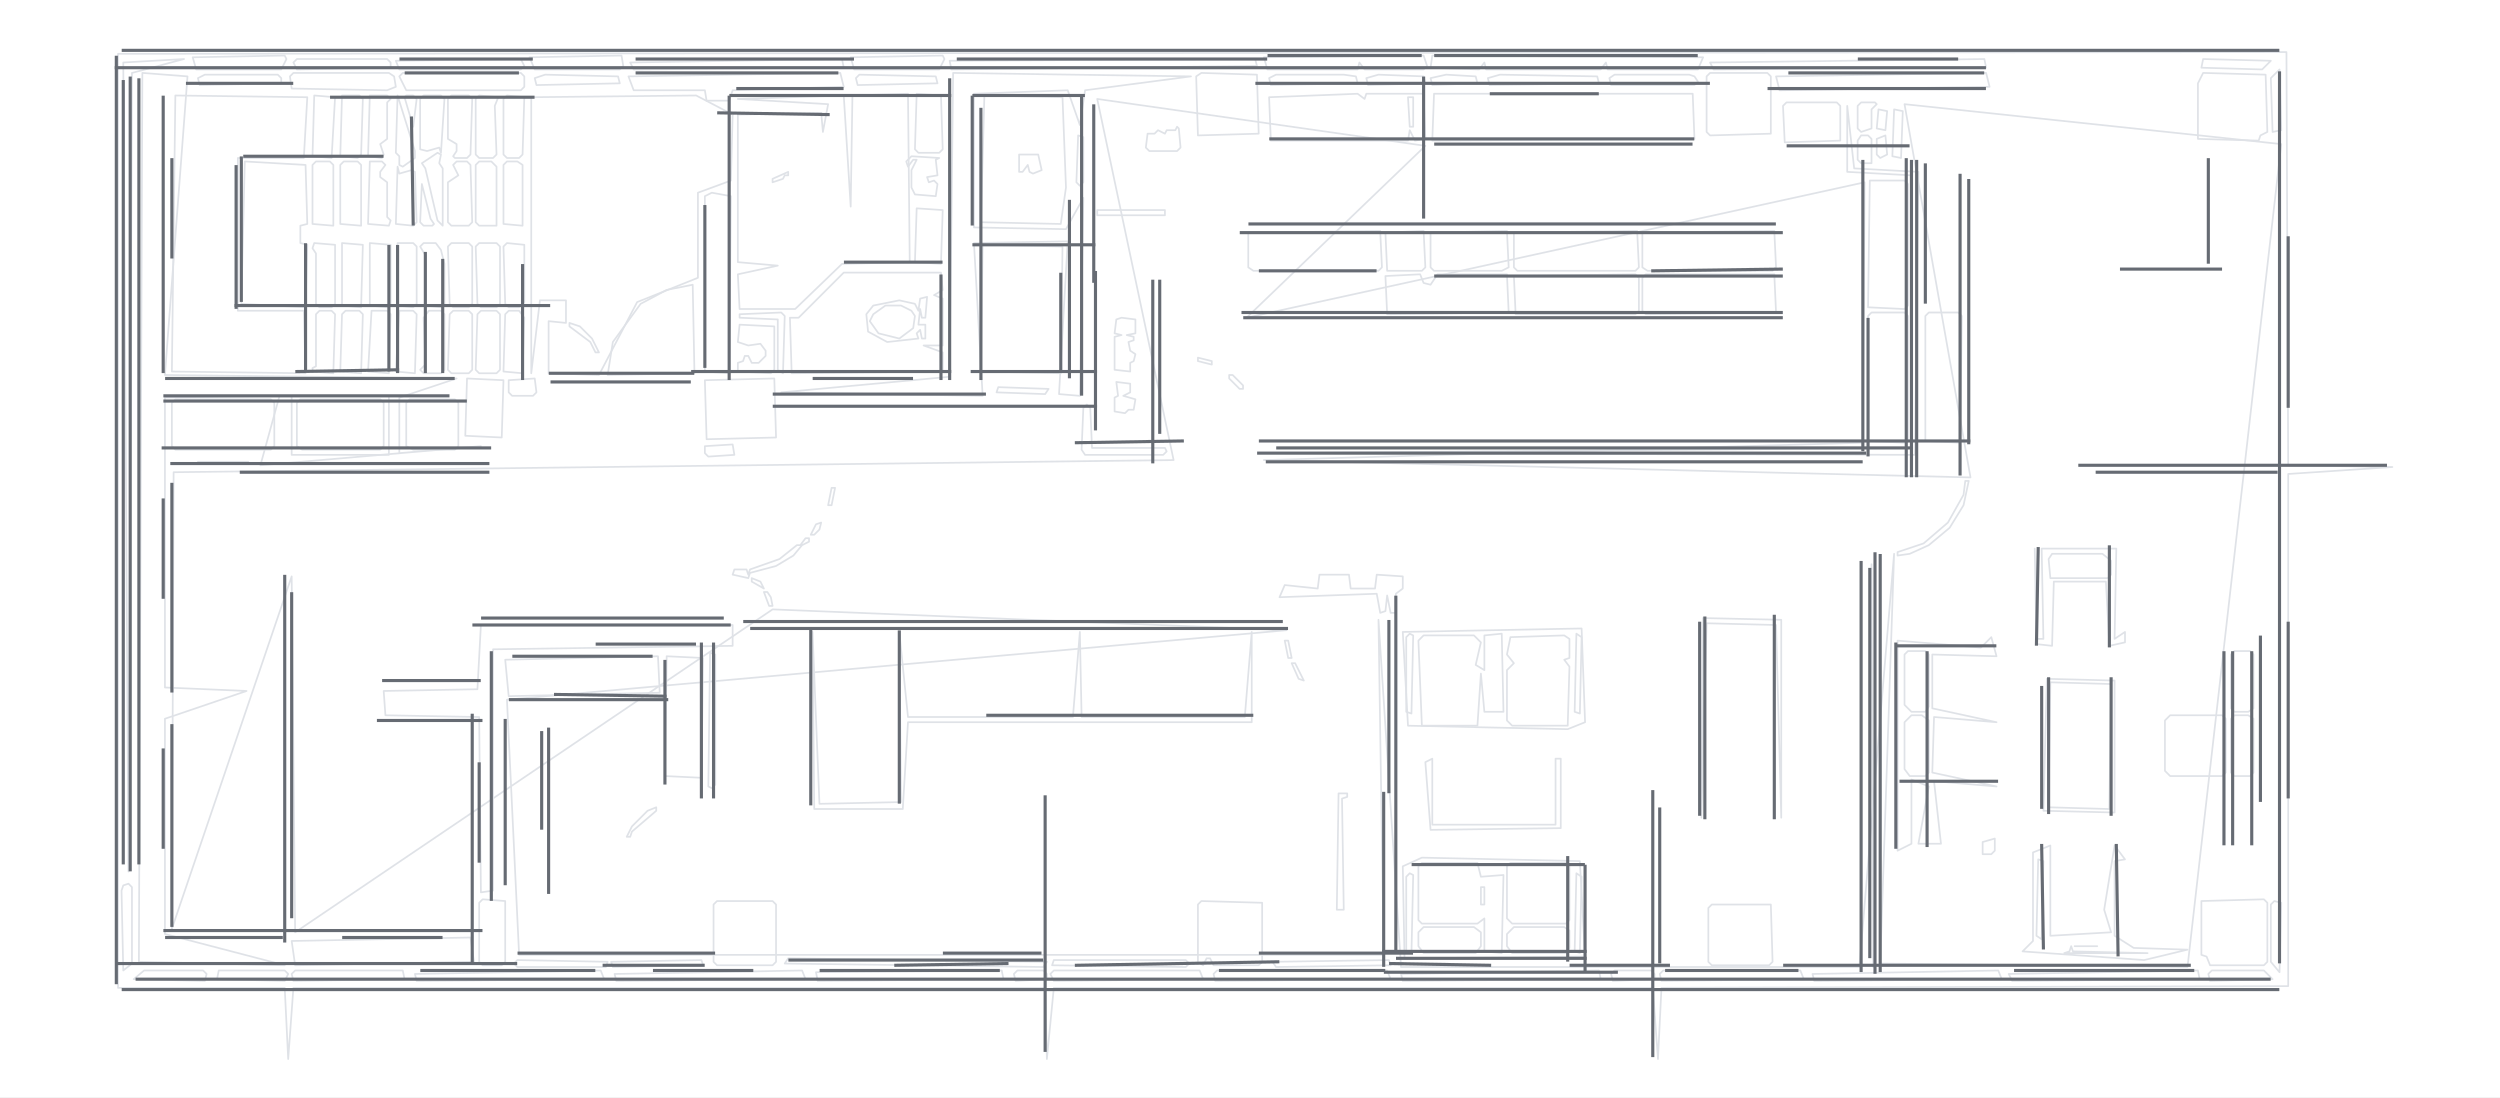
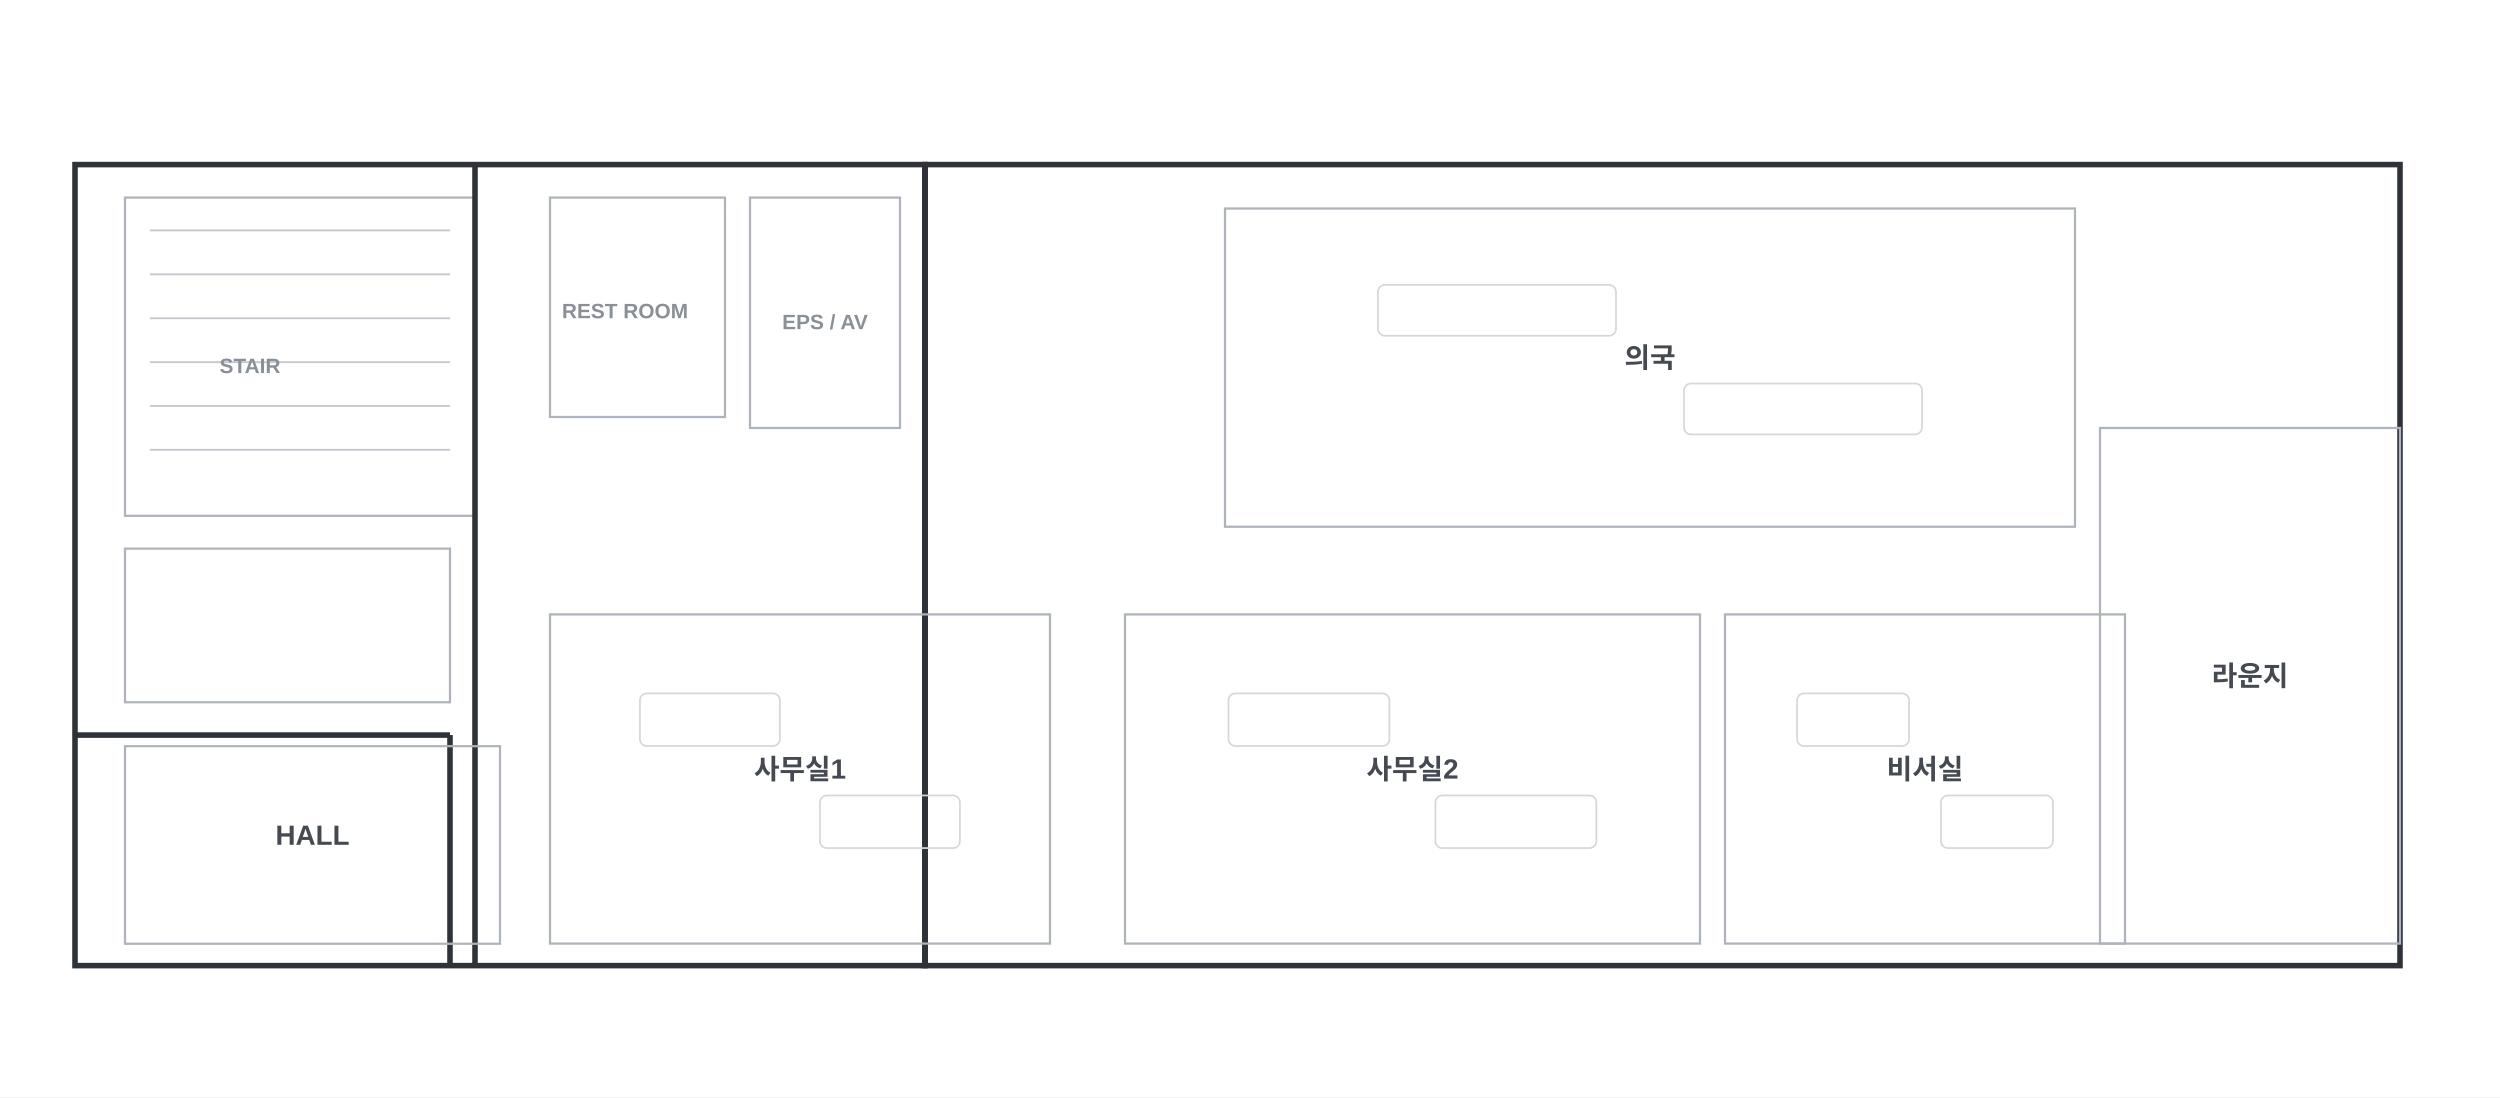
- <svg xmlns="http://www.w3.org/2000/svg" viewBox="0 0 1440 632" preserveAspectRatio="xMidYMid meet" role="img" aria-label="floor plan">
-   <rect width="100%" height="100%" fill="#fff" />
-   <g fill="none" stroke="#dfe2e7" stroke-width="1" vector-effect="non-scaling-stroke" stroke-linejoin="round" stroke-linecap="round">
-     <path d="M 1272,561 L 1274,559 L 1304,559 L 1309,564 L 1273,565 Z" />
-     <path d="M 1157,561 L 1266,559 L 1267,564 L 1159,565 Z" />
-     <path d="M 1044,561 L 1151,559 L 1153,564 L 1045,565 Z" />
-     <path d="M 956,561 L 958,559 L 1037,559 L 1039,564 L 957,565 Z" />
-     <path d="M 928,561 L 930,559 L 951,559 L 953,561 L 953,564 L 929,565 Z" />
-     <path d="M 807,561 L 921,559 L 922,564 L 808,565 Z" />
-     <path d="M 699,561 L 701,559 L 799,559 L 801,564 L 700,565 Z" />
-     <path d="M 605,561 L 607,559 L 691,559 L 693,564 L 607,565 Z" />
-     <path d="M 584,561 L 586,559 L 601,559 L 603,561 L 603,564 L 585,565 Z" />
-     <path d="M 470,560 L 577,559 L 578,564 L 471,565 Z" />
-     <path d="M 354,561 L 462,559 L 464,564 L 355,565 Z" />
-     <path d="M 239,561 L 346,559 L 348,564 L 240,565 Z" />
-     <path d="M 168,561 L 170,559 L 232,559 L 233,564 L 169,565 Z" />
-     <path d="M 125,564 L 126,559 L 164,559 L 166,561 L 164,565 Z" />
-     <path d="M 77,564 L 83,559 L 117,559 L 119,561 L 118,565 Z" />
-     <path d="M 733,554 L 800,553 L 801,556 L 735,557 Z" />
-     <path d="M 606,556 L 607,553 L 683,553 L 685,555 L 683,557 Z" />
-     <path d="M 352,554 L 404,553 L 405,556 L 353,557 Z" />
-     <path d="M 296,555 L 298,553 L 350,554 L 349,557 L 298,557 Z" />
-     <path d="M 452,555 L 454,552 L 603,554 L 601,557 Z" />
-     <path d="M 1189,549 L 1192,548 L 1193,545 L 1194,548 L 1237,549 Z" />
-     <path d="M 1195,545 L 1208,545 Z" />
-     <path d="M 168,542 L 271,540 L 273,554 L 170,556 Z" />
-     <path d="M 868,538 L 872,534 L 901,534 L 904,536 L 904,546 L 902,549 L 871,549 L 868,545 Z" />
-     <path d="M 817,537 L 820,534 L 849,534 L 853,537 L 853,545 L 850,549 L 820,549 L 817,545 Z" />
-     <path d="M 984,523 L 986,521 L 1020,521 L 1021,554 L 1019,556 L 986,556 L 984,554 Z" />
-     <path d="M 1310,519 L 1314,520 L 1313,560 L 1308,554 L 1308,521 Z" />
-     <path d="M 692,519 L 727,520 L 727,554 L 725,556 L 699,556 L 697,552 L 695,552 L 693,556 L 690,554 L 690,521 Z" />
-     <path d="M 413,519 L 445,519 L 447,521 L 447,554 L 445,556 L 413,556 L 411,554 L 411,521 Z" />
-     <path d="M 1268,519 L 1304,518 L 1306,520 L 1306,554 L 1304,556 L 1273,556 L 1271,551 L 1268,550 Z" />
-     <path d="M 278,518 L 291,519 L 291,554 L 289,556 L 278,556 L 276,554 L 276,520 Z" />
-     <path d="M 853,511 L 853,521 L 855,521 L 855,511 Z" />
-     <path d="M 74,509 L 76,511 L 76,555 L 71,559 L 70,513 L 71,510 Z" />
-     <path d="M 908,503 L 911,505 L 910,549 L 907,548 Z" />
-     <path d="M 812,503 L 814,504 L 813,549 L 810,548 L 810,505 Z" />
-     <path d="M 870,497 L 902,497 L 904,499 L 904,530 L 902,532 L 871,532 L 868,529 L 868,499 Z" />
-     <path d="M 819,497 L 851,497 L 853,505 L 866,504 L 865,549 L 855,548 L 855,529 L 851,532 L 819,532 L 817,530 L 817,499 Z" />
-     <path d="M 1174,495 L 1177,496 L 1176,541 L 1173,539 Z" />
-     <path d="M 808,499 L 809,552 L 913,551 L 910,496 L 819,494 Z" />
-     <path d="M 1171,491 L 1171,542 L 1165,548 L 1235,553 L 1260,547 L 1229,546 L 1218,539 L 1218,496 L 1224,495 L 1218,487 L 1212,524 L 1216,537 L 1181,539 L 1181,487 Z" />
-     <path d="M 1149,483 L 1142,485 L 1142,492 L 1147,492 L 1149,490 Z" />
-     <path d="M 378,465 L 373,467 L 364,476 L 361,482 L 363,482 L 364,479 L 378,467 Z" />
-     <path d="M 771,457 L 770,524 L 774,524 L 773,460 L 776,459 L 776,457 Z" />
-     <path d="M 821,439 L 824,478 L 899,477 L 899,437 L 896,437 L 896,475 L 825,475 L 825,437 Z" />
-     <path d="M 1287,412 L 1295,412 L 1298,414 L 1298,445 L 1296,447 L 1287,447 L 1285,445 L 1285,414 Z" />
-     <path d="M 1250,412 L 1280,412 L 1282,414 L 1282,445 L 1280,447 L 1250,447 L 1247,444 L 1247,415 Z" />
-     <path d="M 1101,412 L 1107,412 L 1111,415 L 1111,445 L 1109,447 L 1100,447 L 1097,443 L 1097,416 Z" />
-     <path d="M 1181,393 L 1216,394 L 1215,466 L 1180,465 Z" />
-     <path d="M 1179,391 L 1177,467 L 1218,468 L 1218,392 Z" />
-     <path d="M 744,382 L 748,391 L 751,392 L 746,382 Z" />
-     <path d="M 384,378 L 405,379 L 404,448 L 383,447 Z" />
-     <path d="M 291,380 L 379,378 L 380,399 L 293,401 Z" />
-     <path d="M 409,376 L 412,377 L 412,452 L 410,454 L 408,453 Z" />
-     <path d="M 1287,375 L 1296,375 L 1298,377 L 1298,408 L 1295,410 L 1287,410 L 1285,408 L 1285,377 Z" />
-     <path d="M 1099,375 L 1109,375 L 1111,377 L 1111,407 L 1109,410 L 1101,410 L 1097,406 L 1097,377 Z" />
-     <path d="M 740,369 L 742,379 L 744,379 L 742,369 Z" />
-     <path d="M 1147,367 L 1141,373 L 1093,369 L 1093,490 L 1101,486 L 1101,449 L 1111,453 L 1105,486 L 1118,486 L 1114,450 L 1150,453 L 1113,445 L 1114,413 L 1150,416 L 1113,408 L 1113,377 L 1150,378 Z" />
-     <path d="M 870,367 L 901,366 L 904,368 L 904,379 L 901,380 L 904,384 L 903,418 L 871,418 L 868,415 L 868,386 L 872,382 L 868,377 Z" />
-     <path d="M 908,365 L 911,367 L 910,411 L 907,410 Z" />
-     <path d="M 865,365 L 866,410 L 855,410 L 853,388 L 851,418 L 819,418 L 817,369 L 820,366 L 849,366 L 853,370 L 850,383 L 855,386 L 855,366 Z" />
-     <path d="M 812,365 L 814,366 L 813,411 L 810,410 L 810,367 Z" />
-     <path d="M 468,364 L 469,466 L 520,466 L 523,416 L 721,416 L 721,364 L 717,413 L 623,413 L 622,364 L 618,413 L 523,413 L 518,364 L 519,462 L 472,463 Z" />
-     <path d="M 808,364 L 811,418 L 903,420 L 913,416 L 911,362 Z" />
-     <path d="M 422,360 L 422,372 L 284,374 L 284,513 L 277,514 L 276,413 L 222,412 L 221,398 L 275,397 L 277,360 Z" />
-     <path d="M 981,356 L 980,471 L 983,359 L 1023,360 L 1026,471 L 1026,357 Z" />
-     <path d="M 440,341 L 443,349 L 445,349 L 444,344 L 442,341 Z" />
-     <path d="M 433,333 L 433,335 L 440,339 L 438,335 Z" />
-     <path d="M 737,344 L 793,342 L 795,353 L 798,352 L 799,343 L 801,353 L 804,353 L 804,342 L 808,339 L 808,332 L 793,331 L 792,339 L 778,339 L 777,331 L 760,331 L 759,339 L 740,337 Z" />
-     <path d="M 1078,325 L 1079,557 Z" />
-     <path d="M 1180,322 L 1182,319 L 1211,319 L 1216,323 L 1216,331 L 1214,333 L 1181,333 Z" />
-     <path d="M 1172,316 L 1173,371 L 1182,372 L 1183,335 L 1213,335 L 1215,372 L 1224,370 L 1224,364 L 1218,368 L 1219,316 L 1176,316 L 1177,368 L 1173,368 Z" />
-     <path d="M 466,310 L 464,310 L 461,314 L 459,314 L 449,322 L 432,328 L 431,331 L 430,328 L 423,328 L 422,331 L 431,333 L 432,330 L 447,326 L 457,320 L 462,314 L 466,312 Z" />
-     <path d="M 473,301 L 470,302 L 467,308 L 469,308 L 472,305 Z" />
-     <path d="M 481,281 L 479,281 L 477,291 L 479,291 Z" />
-     <path d="M 1134,277 L 1132,277 L 1131,285 L 1122,301 L 1108,313 L 1093,318 L 1093,320 L 1100,319 L 1111,314 L 1123,304 L 1131,291 Z" />
-     <path d="M 114,266 L 143,266 Z" />
-     <path d="M 406,257 L 422,256 L 423,262 L 408,263 L 406,261 Z" />
-     <path d="M 624,235 L 626,233 L 628,235 L 629,258 L 671,258 L 672,260 L 670,262 L 625,262 L 623,259 Z" />
-     <path d="M 236,230 L 262,230 L 264,232 L 264,257 L 262,259 L 238,259 L 234,257 L 234,232 Z" />
-     <path d="M 171,232 L 173,230 L 219,230 L 221,232 L 221,257 L 219,259 L 174,259 L 171,257 Z" />
-     <path d="M 99,232 L 101,230 L 156,230 L 158,232 L 158,257 L 156,259 L 101,259 L 99,257 Z" />
-     <path d="M 168,228 L 168,262 L 224,262 L 224,228 Z" />
-     <path d="M 574,226 L 575,223 L 604,224 L 602,227 Z" />
-     <path d="M 643,220 L 644,228 L 642,229 L 642,237 L 648,238 L 650,236 L 653,236 L 654,230 L 647,228 L 651,226 L 651,221 Z" />
-     <path d="M 406,219 L 446,218 L 447,252 L 407,253 Z" />
-     <path d="M 293,219 L 308,218 L 309,226 L 307,228 L 295,228 L 293,226 Z" />
-     <path d="M 269,218 L 290,219 L 289,252 L 268,251 Z" />
-     <path d="M 708,216 L 708,218 L 714,224 L 716,224 L 716,222 L 710,216 Z" />
-     <path d="M 690,206 L 690,208 L 698,210 L 698,208 Z" />
-     <path d="M 426,187 L 446,188 L 446,213 L 444,215 L 425,214 L 425,209 L 428,208 L 429,205 L 431,205 L 433,209 L 437,209 L 441,205 L 441,202 L 438,198 L 431,199 L 425,197 Z" />
-     <path d="M 328,186 L 328,188 L 340,197 L 343,203 L 345,203 L 341,195 L 334,188 Z" />
-     <path d="M 646,183 L 643,184 L 642,192 L 646,193 L 642,194 L 642,213 L 651,214 L 651,209 L 653,208 L 654,204 L 651,202 L 650,197 L 653,196 L 653,194 L 649,193 L 654,192 L 654,184 Z" />
-     <path d="M 1111,180 L 1128,180 L 1130,182 L 1129,255 L 1109,254 L 1109,182 Z" />
-     <path d="M 1078,180 L 1097,180 L 1099,182 L 1099,253 L 1097,255 L 1076,254 L 1076,182 Z" />
-     <path d="M 426,181 L 450,180 L 452,182 L 451,215 L 448,213 L 448,184 L 426,183 Z" />
-     <path d="M 293,179 L 299,179 L 302,183 L 301,215 L 290,214 L 291,181 Z" />
-     <path d="M 277,179 L 286,179 L 288,181 L 288,213 L 286,215 L 276,215 L 274,213 L 275,181 Z" />
-     <path d="M 261,179 L 270,179 L 272,181 L 272,213 L 270,215 L 260,215 L 258,213 L 259,181 Z" />
-     <path d="M 247,179 L 254,179 L 256,181 L 256,213 L 254,215 L 244,215 L 242,213 L 245,210 L 244,183 Z" />
-     <path d="M 230,179 L 238,179 L 240,181 L 239,215 L 228,214 Z" />
-     <path d="M 214,179 L 223,179 L 225,181 L 224,215 L 212,214 Z" />
-     <path d="M 199,179 L 207,179 L 209,181 L 208,215 L 196,214 L 197,181 Z" />
-     <path d="M 184,179 L 191,179 L 193,181 L 192,215 L 180,214 L 180,212 L 182,211 L 182,181 Z" />
-     <path d="M 501,185 L 503,181 L 510,176 L 519,176 L 525,179 L 527,182 L 526,189 L 518,195 L 506,192 Z" />
-     <path d="M 534,171 L 530,172 L 529,179 L 527,175 L 518,173 L 503,176 L 499,181 L 500,191 L 511,197 L 529,195 L 528,192 L 530,190 L 531,195 L 533,195 L 533,187 L 529,187 L 530,178 L 531,183 L 533,183 Z" />
-     <path d="M 399,164 L 400,215 L 350,216 L 353,197 L 369,175 L 384,167 Z" />
-     <path d="M 946,160 L 948,158 L 1022,158 L 1023,180 L 948,181 L 946,179 Z" />
-     <path d="M 872,159 L 942,158 L 944,160 L 944,179 L 942,181 L 873,181 Z" />
-     <path d="M 798,159 L 818,158 L 820,163 L 824,164 L 828,158 L 868,158 L 869,180 L 799,181 Z" />
-     <path d="M 455,183 L 460,183 L 486,157 L 542,157 L 543,167 L 538,170 L 543,172 L 543,199 L 532,199 L 543,203 L 543,214 L 456,215 Z" />
-     <path d="M 566,141 L 612,142 L 611,215 L 565,214 Z" />
-     <path d="M 292,140 L 302,141 L 302,174 L 299,177 L 293,177 L 291,175 L 290,142 Z" />
-     <path d="M 276,140 L 286,140 L 288,142 L 288,175 L 286,177 L 277,177 L 275,175 L 274,142 Z" />
-     <path d="M 260,140 L 270,140 L 272,142 L 272,175 L 270,177 L 261,177 L 259,175 L 258,142 Z" />
-     <path d="M 244,140 L 251,140 L 254,144 L 256,152 L 256,175 L 254,177 L 245,176 L 245,147 L 242,142 Z" />
-     <path d="M 229,140 L 238,140 L 240,142 L 240,175 L 238,177 L 229,176 Z" />
-     <path d="M 213,140 L 225,141 L 225,175 L 223,177 L 213,176 Z" />
-     <path d="M 197,140 L 209,141 L 208,177 L 197,176 Z" />
-     <path d="M 181,140 L 193,141 L 193,175 L 191,177 L 184,177 L 182,175 L 182,146 L 180,143 Z" />
-     <path d="M 946,134 L 1022,133 L 1023,154 L 1021,156 L 949,156 L 946,154 Z" />
-     <path d="M 872,134 L 943,133 L 944,154 L 942,156 L 874,156 L 872,154 Z" />
-     <path d="M 824,134 L 868,133 L 869,154 L 865,156 L 826,156 L 824,154 Z" />
-     <path d="M 798,134 L 820,133 L 821,154 L 819,156 L 799,156 Z" />
-     <path d="M 719,134 L 795,133 L 796,154 L 794,156 L 722,156 L 719,154 Z" />
-     <path d="M 632,121 L 632,124 L 671,124 L 671,121 Z" />
-     <path d="M 528,120 L 543,121 L 542,152 L 527,151 Z" />
-     <path d="M 410,111 L 421,113 L 420,215 L 406,214 L 406,113 Z" />
-     <path d="M 243,106 L 248,126 L 250,129 L 249,130 L 244,130 L 242,128 Z" />
-     <path d="M 1077,104 L 1097,104 L 1099,106 L 1099,176 L 1097,178 L 1076,177 Z" />
-     <path d="M 454,99 L 445,103 L 445,105 L 451,103 L 452,101 L 454,101 Z" />
-     <path d="M 229,96 L 230,100 L 237,98 L 239,99 L 240,128 L 238,130 L 228,129 Z" />
-     <path d="M 292,93 L 298,93 L 301,95 L 301,130 L 290,129 L 290,95 Z" />
-     <path d="M 276,93 L 283,93 L 286,96 L 286,130 L 276,130 L 274,128 L 274,95 Z" />
-     <path d="M 263,93 L 269,93 L 271,95 L 272,128 L 270,130 L 260,130 L 258,128 L 258,105 L 264,101 L 261,95 Z" />
-     <path d="M 213,93 L 220,93 L 222,95 L 219,99 L 219,102 L 223,105 L 223,125 L 225,127 L 224,130 L 212,129 Z" />
-     <path d="M 198,93 L 206,93 L 208,95 L 208,130 L 196,129 L 196,95 Z" />
-     <path d="M 182,93 L 190,93 L 192,95 L 192,130 L 180,129 L 180,95 Z" />
-     <path d="M 141,93 L 176,95 L 177,129 L 173,130 L 173,140 L 177,141 L 176,177 L 139,175 Z" />
-     <path d="M 525,90 L 541,91 L 539,92 L 540,101 L 534,102 L 535,105 L 538,104 L 540,106 L 539,113 L 527,112 L 525,108 L 525,98 L 528,92 L 526,92 L 523,96 L 522,93 Z" />
-     <path d="M 587,89 L 587,99 L 589,99 L 592,95 L 593,99 L 595,100 L 600,98 L 598,89 Z" />
-     <path d="M 252,88 L 254,89 L 253,94 L 255,97 L 255,130 L 252,127 L 245,97 L 243,94 Z" />
-     <path d="M 1086,78 L 1087,89 L 1083,91 L 1081,89 L 1081,80 Z" />
-     <path d="M 1072,78 L 1076,78 L 1078,80 L 1078,94 L 1072,94 L 1070,92 L 1070,81 Z" />
-     <path d="M 621,78 L 624,79 L 624,105 L 622,107 L 620,105 Z" />
-     <path d="M 679,74 L 680,85 L 678,87 L 662,87 L 660,85 L 661,77 L 665,77 L 667,75 L 671,77 L 672,75 L 677,75 L 678,73 Z" />
-     <path d="M 1091,63 L 1096,64 L 1095,91 L 1090,90 Z" />
-     <path d="M 1082,63 L 1087,64 L 1086,75 L 1081,74 Z" />
-     <path d="M 1080,59 L 1081,60 L 1078,63 L 1078,74 L 1072,76 L 1070,74 L 1070,61 L 1072,59 Z" />
-     <path d="M 1105,99 L 1103,262 L 731,261 L 1101,258 L 1101,101 L 1064,99 L 1064,61 L 1068,97 Z" />
-     <path d="M 1027,61 L 1029,59 L 1058,59 L 1060,61 L 1060,81 L 1028,82 Z" />
-     <path d="M 811,56 L 812,73 L 814,73 L 814,56 Z" />
-     <path d="M 567,55 L 612,56 L 614,108 L 611,129 L 565,128 Z" />
-     <path d="M 292,55 L 302,56 L 301,89 L 299,91 L 292,91 L 290,89 L 290,57 Z" />
-     <path d="M 276,55 L 287,56 L 285,61 L 286,89 L 284,91 L 276,91 L 274,89 L 274,57 Z" />
-     <path d="M 260,55 L 270,55 L 272,57 L 271,89 L 269,91 L 262,91 L 261,90 L 263,87 L 263,83 L 258,80 L 258,57 Z" />
-     <path d="M 244,55 L 254,55 L 256,57 L 254,88 L 253,85 L 246,87 L 242,86 L 242,57 Z" />
-     <path d="M 234,55 L 238,55 L 240,57 L 238,73 L 233,56 Z" />
-     <path d="M 229,55 L 239,87 L 239,91 L 232,96 L 230,95 L 230,90 L 228,88 Z" />
-     <path d="M 213,55 L 223,55 L 225,57 L 223,59 L 223,80 L 219,83 L 221,89 L 220,91 L 212,90 Z" />
-     <path d="M 197,55 L 207,55 L 209,57 L 208,89 L 206,91 L 196,90 Z" />
-     <path d="M 181,55 L 193,56 L 191,91 L 180,90 Z" />
-     <path d="M 826,54 L 975,54 L 976,80 L 825,81 Z" />
-     <path d="M 731,56 L 782,54 L 786,57 L 787,54 L 820,54 L 821,80 L 815,81 L 812,75 L 811,81 L 732,81 Z" />
-     <path d="M 528,54 L 542,55 L 543,86 L 541,88 L 529,88 L 527,86 Z" />
-     <path d="M 523,54 L 524,151 L 485,152 L 458,178 L 426,178 L 425,158 L 448,153 L 425,151 L 425,66 L 473,65 L 474,76 L 477,60 L 425,57 L 486,55 L 490,119 L 491,55 Z" />
-     <path d="M 401,55 L 422,66 L 421,104 L 402,111 L 402,160 L 367,174 L 345,216 L 316,215 L 316,185 L 326,186 L 326,173 L 311,173 L 306,215 L 306,56 Z" />
-     <path d="M 101,55 L 177,56 L 175,91 L 137,91 L 137,179 L 175,179 L 176,215 L 99,214 Z" />
-     <path d="M 927,45 L 930,43 L 973,43 L 976,44 L 978,47 L 976,49 L 928,49 Z" />
-     <path d="M 857,45 L 864,43 L 920,44 L 921,48 L 858,49 Z" />
-     <path d="M 824,45 L 833,43 L 850,44 L 851,48 L 825,49 Z" />
-     <path d="M 787,45 L 794,43 L 820,44 L 821,48 L 788,49 Z" />
-     <path d="M 731,45 L 735,43 L 774,43 L 781,44 L 782,48 L 732,49 Z" />
-     <path d="M 493,45 L 495,43 L 539,44 L 540,48 L 494,49 Z" />
-     <path d="M 308,45 L 314,43 L 356,44 L 357,48 L 309,49 Z" />
-     <path d="M 114,45 L 118,43 L 160,43 L 162,45 L 162,48 L 115,49 Z" />
-     <path d="M 1269,42 L 1305,43 L 1306,76 L 1302,78 L 1301,81 L 1266,80 L 1266,48 Z" />
-     <path d="M 1023,44 L 1144,42 L 1146,50 L 1025,52 Z" />
-     <path d="M 983,44 L 985,42 L 1018,42 L 1020,44 L 1020,77 L 985,78 L 983,76 Z" />
-     <path d="M 689,44 L 692,42 L 724,43 L 725,77 L 690,78 Z" />
-     <path d="M 686,44 L 625,52 L 622,72 L 615,52 L 561,54 L 561,131 L 614,132 L 624,114 L 622,228 L 610,227 L 615,139 L 561,140 L 566,228 L 450,226 L 547,217 L 549,42 Z" />
-     <path d="M 362,44 L 484,42 L 486,50 L 422,52 L 420,58 L 407,58 L 406,52 L 365,52 Z" />
-     <path d="M 230,44 L 232,42 L 300,42 L 302,44 L 302,50 L 300,52 L 234,52 Z" />
-     <path d="M 167,44 L 169,42 L 224,42 L 227,44 L 228,50 L 223,52 L 168,51 Z" />
-     <path d="M 82,42 L 108,44 L 95,216 L 263,218 L 230,229 L 230,261 L 277,257 L 150,268 L 161,228 L 95,229 L 95,396 L 142,398 L 95,414 L 95,538 L 164,556 L 80,554 Z" />
-     <path d="M 1313,40 L 1314,75 L 1309,76 L 1308,45 Z" />
-     <path d="M 1268,39 L 1269,34 L 1308,35 L 1303,40 Z" />
-     <path d="M 1314,83 L 1260,557 L 1083,555 L 1091,319 L 1071,557 L 807,557 L 794,357 L 797,550 L 299,550 L 292,403 L 741,363 L 445,351 L 170,537 L 168,332 L 99,535 L 100,272 L 676,265 L 632,57 L 821,84 L 718,183 L 1074,105 L 1073,255 L 728,265 L 1135,275 L 1097,60 Z" />
-     <path d="M 985,36 L 1143,34 L 1144,39 L 987,40 Z" />
-     <path d="M 547,35 L 723,34 L 724,38 L 548,40 Z" />
-     <path d="M 363,36 L 485,34 L 486,39 L 365,40 Z" />
-     <path d="M 228,35 L 300,34 L 302,38 L 300,40 L 230,40 Z" />
-     <path d="M 169,36 L 171,34 L 223,34 L 225,36 L 225,39 L 171,40 Z" />
-     <path d="M 106,34 L 76,42 L 74,502 L 71,36 Z" />
-     <path d="M 824,39 L 825,32 L 981,33 L 978,40 L 926,40 L 925,36 L 922,40 L 856,40 L 855,36 L 852,40 Z" />
-     <path d="M 728,33 L 820,32 L 822,38 L 820,40 L 786,40 L 783,36 L 782,40 L 730,40 Z" />
-     <path d="M 490,33 L 543,32 L 544,34 L 541,40 L 492,40 Z" />
-     <path d="M 305,33 L 358,32 L 359,38 L 357,40 L 308,40 Z" />
-     <path d="M 111,33 L 164,32 L 165,34 L 162,40 L 113,40 Z" />
-     <path d="M 68,31 L 68,569 L 164,569 L 166,610 L 169,569 L 602,569 L 603,610 L 607,569 L 952,569 L 955,610 L 957,569 L 1318,568 L 1318,273 L 1378,269 L 1318,268 L 1317,30 Z" />
+ <svg xmlns="http://www.w3.org/2000/svg" viewBox="0 0 1440 632" preserveAspectRatio="xMidYMid meet" role="img" aria-label="11층 평면도" data-floor="11">
+   <style>
+     .bg{fill:#fff}.wallbox{fill:none;stroke:#2e3239;stroke-width:3.2;vector-effect:non-scaling-stroke}.minorbox{fill:none;stroke:#aeb4bc;stroke-width:1.3;vector-effect:non-scaling-stroke}.wall{stroke:#2e3239;stroke-width:3.2;vector-effect:non-scaling-stroke}.minor{stroke:#c5c9cf;stroke-width:1.1;vector-effect:non-scaling-stroke}.furniture{fill:none;stroke:#d4d7dc;stroke-width:1;vector-effect:non-scaling-stroke}.floor-zone{cursor:pointer;outline:none}.floor-zone-hit{fill:#232176;fill-opacity:0;stroke:transparent;stroke-width:1;transition:fill-opacity .14s ease,stroke .14s ease}.floor-zone:hover .floor-zone-hit,.floor-zone:focus .floor-zone-hit{fill-opacity:.055;stroke:#232176;stroke-width:1.2}.floor-zone.is-selected .floor-zone-hit{fill-opacity:.105;stroke:#232176;stroke-width:2}.zone-label{font:700 16px Arial,sans-serif;fill:#454a52;pointer-events:none;text-anchor:middle}.zone-sub{font:600 11px Arial,sans-serif;fill:#8a9098;pointer-events:none;text-anchor:middle}.core-label{font:700 12px Arial,sans-serif;fill:#8a9098}.zone-treatment.is-selected .floor-zone-hit{fill-opacity:.11}.zone-waiting.is-selected .floor-zone-hit{fill-opacity:.08}
+     </style>
+   <rect class="bg" width="100%" height="100%" />
+   <rect class="wallbox" x="43.2" y="94.8" width="489.6" height="461.4" rx="0" />
+   <rect class="minorbox" x="72.0" y="113.8" width="201.6" height="183.3" rx="0" />
+   <line class="minor" x1="86.4" y1="132.7" x2="259.2" y2="132.7" />
+   <line class="minor" x1="86.4" y1="158.0" x2="259.2" y2="158.0" />
+   <line class="minor" x1="86.4" y1="183.3" x2="259.2" y2="183.3" />
+   <line class="minor" x1="86.4" y1="208.6" x2="259.2" y2="208.6" />
+   <line class="minor" x1="86.4" y1="233.8" x2="259.2" y2="233.8" />
+   <line class="minor" x1="86.4" y1="259.1" x2="259.2" y2="259.1" />
+   <rect class="minorbox" x="316.8" y="113.8" width="100.8" height="126.4" rx="0" />
+   <rect class="minorbox" x="432.0" y="113.8" width="86.4" height="132.7" rx="0" />
+   <rect class="minorbox" x="72.0" y="316.0" width="187.2" height="88.5" rx="0" />
+   <line class="wall" x1="273.6" y1="94.8" x2="273.6" y2="556.2" />
+   <line class="wall" x1="532.8" y1="94.8" x2="532.8" y2="556.2" />
+   <line class="wall" x1="43.2" y1="423.4" x2="259.2" y2="423.4" />
+   <line class="wall" x1="259.2" y1="423.4" x2="259.2" y2="556.2" />
+   <rect class="wallbox" x="532.8" y="94.8" width="849.6" height="461.4" rx="0" />
+   <rect class="minorbox" x="72.0" y="429.8" width="216.0" height="113.8" />
+   <rect class="minorbox" x="316.8" y="353.9" width="288.0" height="189.6" />
+   <rect class="minorbox" x="648.0" y="353.9" width="331.2" height="189.6" />
+   <rect class="minorbox" x="993.6" y="353.9" width="230.4" height="189.6" />
+   <rect class="minorbox" x="705.6" y="120.1" width="489.6" height="183.3" />
+   <rect class="minorbox" x="1209.6" y="246.5" width="172.8" height="297.0" />
+   <rect class="furniture" x="368.6" y="399.4" width="80.6" height="30.3" rx="4" />
+   <rect class="furniture" x="472.3" y="458.2" width="80.6" height="30.3" rx="4" />
+   <rect class="furniture" x="707.6" y="399.4" width="92.7" height="30.3" rx="4" />
+   <rect class="furniture" x="826.8" y="458.2" width="92.7" height="30.3" rx="4" />
+   <rect class="furniture" x="1035.1" y="399.4" width="64.5" height="30.3" rx="4" />
+   <rect class="furniture" x="1118.0" y="458.2" width="64.5" height="30.3" rx="4" />
+   <rect class="furniture" x="793.7" y="164.1" width="137.1" height="29.3" rx="4" />
+   <rect class="furniture" x="970.0" y="220.9" width="137.1" height="29.3" rx="4" />
+   <g class="floor-zone zone-common" tabindex="0" role="button" data-zone-key="hall" data-zone-label="HALL" data-zone-type="common" data-zone-bounds="5,68,15,18" aria-label="HALL">
+     <path class="floor-zone-hit" d="M 72.0 429.8 H 288.0 V 543.5 H 72.0 Z" />
+     <text class="zone-label" x="180.0" y="486.6">HALL</text>
  </g>
-   <g fill="none" stroke="#666b73" stroke-width="1.8" vector-effect="non-scaling-stroke" stroke-linecap="square">
-     <line x1="71" y1="570" x2="1312" y2="570" />
-     <line x1="71" y1="29" x2="1312" y2="29" />
-     <line x1="79" y1="564" x2="1307" y2="564" />
-     <line x1="67" y1="39" x2="1143" y2="39" />
-     <line x1="67" y1="566" x2="67" y2="33" />
-     <line x1="1313" y1="554" x2="1313" y2="42" />
-     <line x1="75" y1="501" x2="75" y2="45" />
-     <line x1="80" y1="497" x2="80" y2="46" />
-     <line x1="71" y1="497" x2="71" y2="47" />
-     <line x1="726" y1="254" x2="1134" y2="254" />
-     <line x1="736" y1="258" x2="1101" y2="258" />
-     <line x1="725" y1="261" x2="1074" y2="261" />
-     <line x1="730" y1="266" x2="1072" y2="266" />
-     <line x1="715" y1="134" x2="1026" y2="134" />
-     <line x1="716" y1="180" x2="1026" y2="180" />
-     <line x1="717" y1="183" x2="1026" y2="183" />
-     <line x1="429" y1="358" x2="738" y2="358" />
-     <line x1="433" y1="362" x2="741" y2="362" />
-     <line x1="720" y1="129" x2="1022" y2="129" />
-     <line x1="724" y1="48" x2="984" y2="48" />
-     <line x1="732" y1="80" x2="975" y2="80" />
-     <line x1="1080" y1="560" x2="1080" y2="319" />
-     <line x1="1083" y1="559" x2="1083" y2="320" />
-     <line x1="1072" y1="559" x2="1072" y2="324" />
-     <line x1="1028" y1="556" x2="1261" y2="556" />
-     <line x1="68" y1="555" x2="297" y2="555" />
-     <line x1="1077" y1="551" x2="1077" y2="328" />
-     <line x1="164" y1="542" x2="164" y2="332" />
-     <line x1="804" y1="547" x2="804" y2="344" />
-     <line x1="827" y1="159" x2="1026" y2="159" />
-     <line x1="94" y1="258" x2="282" y2="258" />
-     <line x1="168" y1="528" x2="168" y2="342" />
-     <line x1="446" y1="234" x2="631" y2="234" />
-     <line x1="1098" y1="274" x2="1098" y2="92" />
-     <line x1="99" y1="267" x2="281" y2="267" />
-     <line x1="95" y1="536" x2="277" y2="536" />
-     <line x1="1104" y1="274" x2="1104" y2="93" />
-     <line x1="1101" y1="274" x2="1101" y2="93" />
-     <line x1="136" y1="176" x2="316" y2="176" />
-     <line x1="552" y1="34" x2="729" y2="34" />
-     <line x1="1198" y1="268" x2="1374" y2="268" />
-     <line x1="95" y1="231" x2="268" y2="231" />
-     <line x1="1129" y1="273" x2="1129" y2="101" />
-     <line x1="547" y1="218" x2="547" y2="46" />
-     <line x1="623" y1="227" x2="623" y2="56" />
-     <line x1="1073" y1="259" x2="1073" y2="93" />
-     <line x1="96" y1="218" x2="261" y2="218" />
-     <line x1="95" y1="228" x2="258" y2="228" />
-     <line x1="420" y1="218" x2="420" y2="56" />
-     <line x1="94" y1="214" x2="94" y2="56" />
-     <line x1="565" y1="218" x2="565" y2="63" />
-     <line x1="952" y1="608" x2="952" y2="456" />
-     <line x1="569" y1="412" x2="721" y2="412" />
-     <line x1="1134" y1="255" x2="1134" y2="104" />
-     <line x1="827" y1="32" x2="977" y2="32" />
-     <line x1="399" y1="214" x2="547" y2="214" />
-     <line x1="827" y1="83" x2="974" y2="83" />
-     <line x1="273" y1="360" x2="420" y2="360" />
-     <line x1="602" y1="605" x2="602" y2="459" />
-     <line x1="455" y1="553" x2="600" y2="553" />
-     <line x1="283" y1="518" x2="283" y2="376" />
-     <line x1="272" y1="554" x2="272" y2="412" />
-     <line x1="139" y1="272" x2="281" y2="272" />
-     <line x1="278" y1="356" x2="416" y2="356" />
-     <line x1="798" y1="560" x2="931" y2="560" />
-     <line x1="421" y1="55" x2="547" y2="55" />
-     <line x1="1019" y1="51" x2="1143" y2="51" />
-     <line x1="367" y1="34" x2="491" y2="34" />
-     <line x1="446" y1="227" x2="567" y2="227" />
-     <line x1="99" y1="398" x2="99" y2="279" />
-     <line x1="1092" y1="488" x2="1092" y2="371" />
-     <line x1="620" y1="556" x2="736" y2="554" />
-     <line x1="1022" y1="471" x2="1022" y2="355" />
-     <line x1="797" y1="548" x2="913" y2="548" />
-     <line x1="191" y1="56" x2="307" y2="56" />
-     <line x1="982" y1="471" x2="982" y2="356" />
-     <line x1="367" y1="42" x2="482" y2="42" />
-     <line x1="99" y1="533" x2="99" y2="418" />
-     <line x1="299" y1="549" x2="411" y2="549" />
-     <line x1="1110" y1="487" x2="1110" y2="376" />
-     <line x1="1031" y1="42" x2="1142" y2="42" />
-     <line x1="1297" y1="486" x2="1297" y2="376" />
-     <line x1="1286" y1="486" x2="1286" y2="376" />
-     <line x1="1281" y1="486" x2="1281" y2="376" />
-     <line x1="979" y1="469" x2="979" y2="359" />
-     <line x1="805" y1="552" x2="913" y2="552" />
-     <line x1="664" y1="266" x2="664" y2="162" />
-     <line x1="1208" y1="272" x2="1311" y2="272" />
-     <line x1="1161" y1="559" x2="1263" y2="559" />
-     <line x1="473" y1="559" x2="575" y2="559" />
-     <line x1="630" y1="162" x2="630" y2="61" />
-     <line x1="616" y1="217" x2="616" y2="116" />
-     <line x1="1318" y1="459" x2="1318" y2="359" />
-     <line x1="467" y1="463" x2="467" y2="363" />
-     <line x1="797" y1="556" x2="797" y2="457" />
-     <line x1="243" y1="559" x2="342" y2="559" />
-     <line x1="814" y1="498" x2="912" y2="498" />
-     <line x1="800" y1="456" x2="800" y2="358" />
-     <line x1="518" y1="462" x2="518" y2="364" />
-     <line x1="1318" y1="234" x2="1318" y2="137" />
-     <line x1="1302" y1="461" x2="1302" y2="367" />
-     <line x1="703" y1="559" x2="797" y2="559" />
-     <line x1="316" y1="514" x2="316" y2="420" />
-     <line x1="291" y1="509" x2="291" y2="415" />
-     <line x1="406" y1="211" x2="406" y2="119" />
-     <line x1="631" y1="247" x2="631" y2="157" />
-     <line x1="294" y1="403" x2="384" y2="403" />
-     <line x1="956" y1="554" x2="956" y2="466" />
-     <line x1="411" y1="459" x2="411" y2="371" />
-     <line x1="404" y1="459" x2="404" y2="371" />
-     <line x1="731" y1="32" x2="818" y2="32" />
-     <line x1="726" y1="549" x2="813" y2="549" />
-     <line x1="668" y1="249" x2="668" y2="162" />
-     <line x1="317" y1="215" x2="399" y2="215" />
-     <line x1="139" y1="173" x2="139" y2="91" />
-     <line x1="136" y1="177" x2="136" y2="96" />
-     <line x1="820" y1="125" x2="820" y2="45" />
-     <line x1="1109" y1="174" x2="1109" y2="95" />
-     <line x1="318" y1="220" x2="397" y2="220" />
-     <line x1="296" y1="378" x2="375" y2="378" />
-     <line x1="141" y1="90" x2="220" y2="90" />
-     <line x1="1216" y1="469" x2="1216" y2="391" />
-     <line x1="1076" y1="262" x2="1076" y2="184" />
-     <line x1="1180" y1="468" x2="1180" y2="391" />
-     <line x1="960" y1="559" x2="1035" y2="559" />
-     <line x1="231" y1="34" x2="306" y2="34" />
-     <line x1="952" y1="156" x2="1026" y2="155" />
-     <line x1="560" y1="129" x2="560" y2="56" />
-     <line x1="229" y1="214" x2="229" y2="142" />
-     <line x1="176" y1="213" x2="176" y2="141" />
-     <line x1="560" y1="214" x2="631" y2="214" />
-     <line x1="224" y1="213" x2="224" y2="142" />
-     <line x1="383" y1="451" x2="383" y2="381" />
-     <line x1="1176" y1="465" x2="1176" y2="396" />
-     <line x1="1030" y1="84" x2="1099" y2="84" />
-     <line x1="561" y1="141" x2="630" y2="141" />
-     <line x1="245" y1="214" x2="245" y2="146" />
-     <line x1="726" y1="156" x2="792" y2="156" />
-     <line x1="96" y1="540" x2="162" y2="540" />
-     <line x1="301" y1="218" x2="301" y2="153" />
-     <line x1="516" y1="556" x2="580" y2="555" />
-     <line x1="255" y1="214" x2="255" y2="150" />
-     <line x1="234" y1="42" x2="298" y2="42" />
-     <line x1="1219" y1="487" x2="1220" y2="550" />
-     <line x1="414" y1="65" x2="477" y2="66" />
-     <line x1="320" y1="400" x2="383" y2="401" />
-     <line x1="561" y1="55" x2="624" y2="55" />
-     <line x1="620" y1="255" x2="681" y2="254" />
-     <line x1="237" y1="68" x2="238" y2="129" />
-     <line x1="859" y1="54" x2="920" y2="54" />
-     <line x1="913" y1="559" x2="913" y2="499" />
-     <line x1="425" y1="51" x2="485" y2="51" />
-     <line x1="108" y1="48" x2="168" y2="48" />
-     <line x1="1176" y1="487" x2="1177" y2="546" />
-     <line x1="1272" y1="151" x2="1272" y2="92" />
-     <line x1="903" y1="553" x2="903" y2="494" />
-     <line x1="542" y1="218" x2="542" y2="159" />
-     <line x1="218" y1="415" x2="277" y2="415" />
-     <line x1="171" y1="214" x2="229" y2="213" />
-     <line x1="801" y1="555" x2="858" y2="556" />
-     <line x1="1222" y1="155" x2="1279" y2="155" />
-     <line x1="1215" y1="372" x2="1215" y2="315" />
-     <line x1="348" y1="556" x2="405" y2="556" />
-     <line x1="1093" y1="372" x2="1149" y2="372" />
-     <line x1="1071" y1="34" x2="1127" y2="34" />
-     <line x1="905" y1="556" x2="961" y2="556" />
-     <line x1="469" y1="218" x2="525" y2="218" />
-     <line x1="377" y1="559" x2="433" y2="559" />
-     <line x1="344" y1="371" x2="400" y2="371" />
-     <line x1="276" y1="440" x2="276" y2="496" />
-     <line x1="198" y1="540" x2="254" y2="540" />
-     <line x1="99" y1="148" x2="99" y2="92" />
-     <line x1="94" y1="488" x2="94" y2="432" />
-     <line x1="94" y1="344" x2="94" y2="288" />
-     <line x1="1173" y1="371" x2="1174" y2="316" />
-     <line x1="1095" y1="450" x2="1150" y2="450" />
-     <line x1="611" y1="213" x2="611" y2="158" />
-     <line x1="544" y1="549" x2="599" y2="549" />
-     <line x1="487" y1="151" x2="542" y2="151" />
-     <line x1="312" y1="422" x2="312" y2="477" />
-     <line x1="221" y1="392" x2="276" y2="392" />
+   <g class="floor-zone zone-office" tabindex="0" role="button" data-zone-key="office1" data-zone-label="사무실1" data-zone-type="office" data-zone-bounds="22,56,20,30" aria-label="사무실1">
+     <path class="floor-zone-hit" d="M 316.8 353.9 H 604.8 V 543.5 H 316.8 Z" />
+     <text class="zone-label" x="460.8" y="448.7">사무실1</text>
  </g>
+   <g class="floor-zone zone-office" tabindex="0" role="button" data-zone-key="office2" data-zone-label="사무실2" data-zone-type="office" data-zone-bounds="45,56,23,30" aria-label="사무실2">
+     <path class="floor-zone-hit" d="M 648.0 353.9 H 979.2 V 543.5 H 648.0 Z" />
+     <text class="zone-label" x="813.6" y="448.7">사무실2</text>
+   </g>
+   <g class="floor-zone zone-office" tabindex="0" role="button" data-zone-key="secretary" data-zone-label="비서실" data-zone-type="office" data-zone-bounds="69,56,16,30" aria-label="비서실">
+     <path class="floor-zone-hit" d="M 993.6 353.9 H 1224.0 V 543.5 H 993.6 Z" />
+     <text class="zone-label" x="1108.8" y="448.7">비서실</text>
+   </g>
+   <g class="floor-zone zone-office" tabindex="0" role="button" data-zone-key="doctors" data-zone-label="의국" data-zone-type="office" data-zone-bounds="49,19,34,29" aria-label="의국">
+     <path class="floor-zone-hit" d="M 705.6 120.1 H 1195.2 V 303.4 H 705.6 Z" />
+     <text class="zone-label" x="950.4" y="211.7">의국</text>
+   </g>
+   <g class="floor-zone zone-waiting" tabindex="0" role="button" data-zone-key="lounge" data-zone-label="라운지" data-zone-type="waiting" data-zone-bounds="84,39,12,47" aria-label="라운지">
+     <path class="floor-zone-hit" d="M 1209.6 246.5 H 1382.4 V 543.5 H 1209.6 Z" />
+     <text class="zone-label" x="1296.0" y="395.0">라운지</text>
+   </g>
+   <text class="core-label" x="144.0" y="214.9" text-anchor="middle">STAIR</text>
+   <text class="core-label" x="360.0" y="183.3" text-anchor="middle">REST ROOM</text>
+   <text class="core-label" x="475.2" y="189.6" text-anchor="middle">EPS / AV</text>
</svg>
